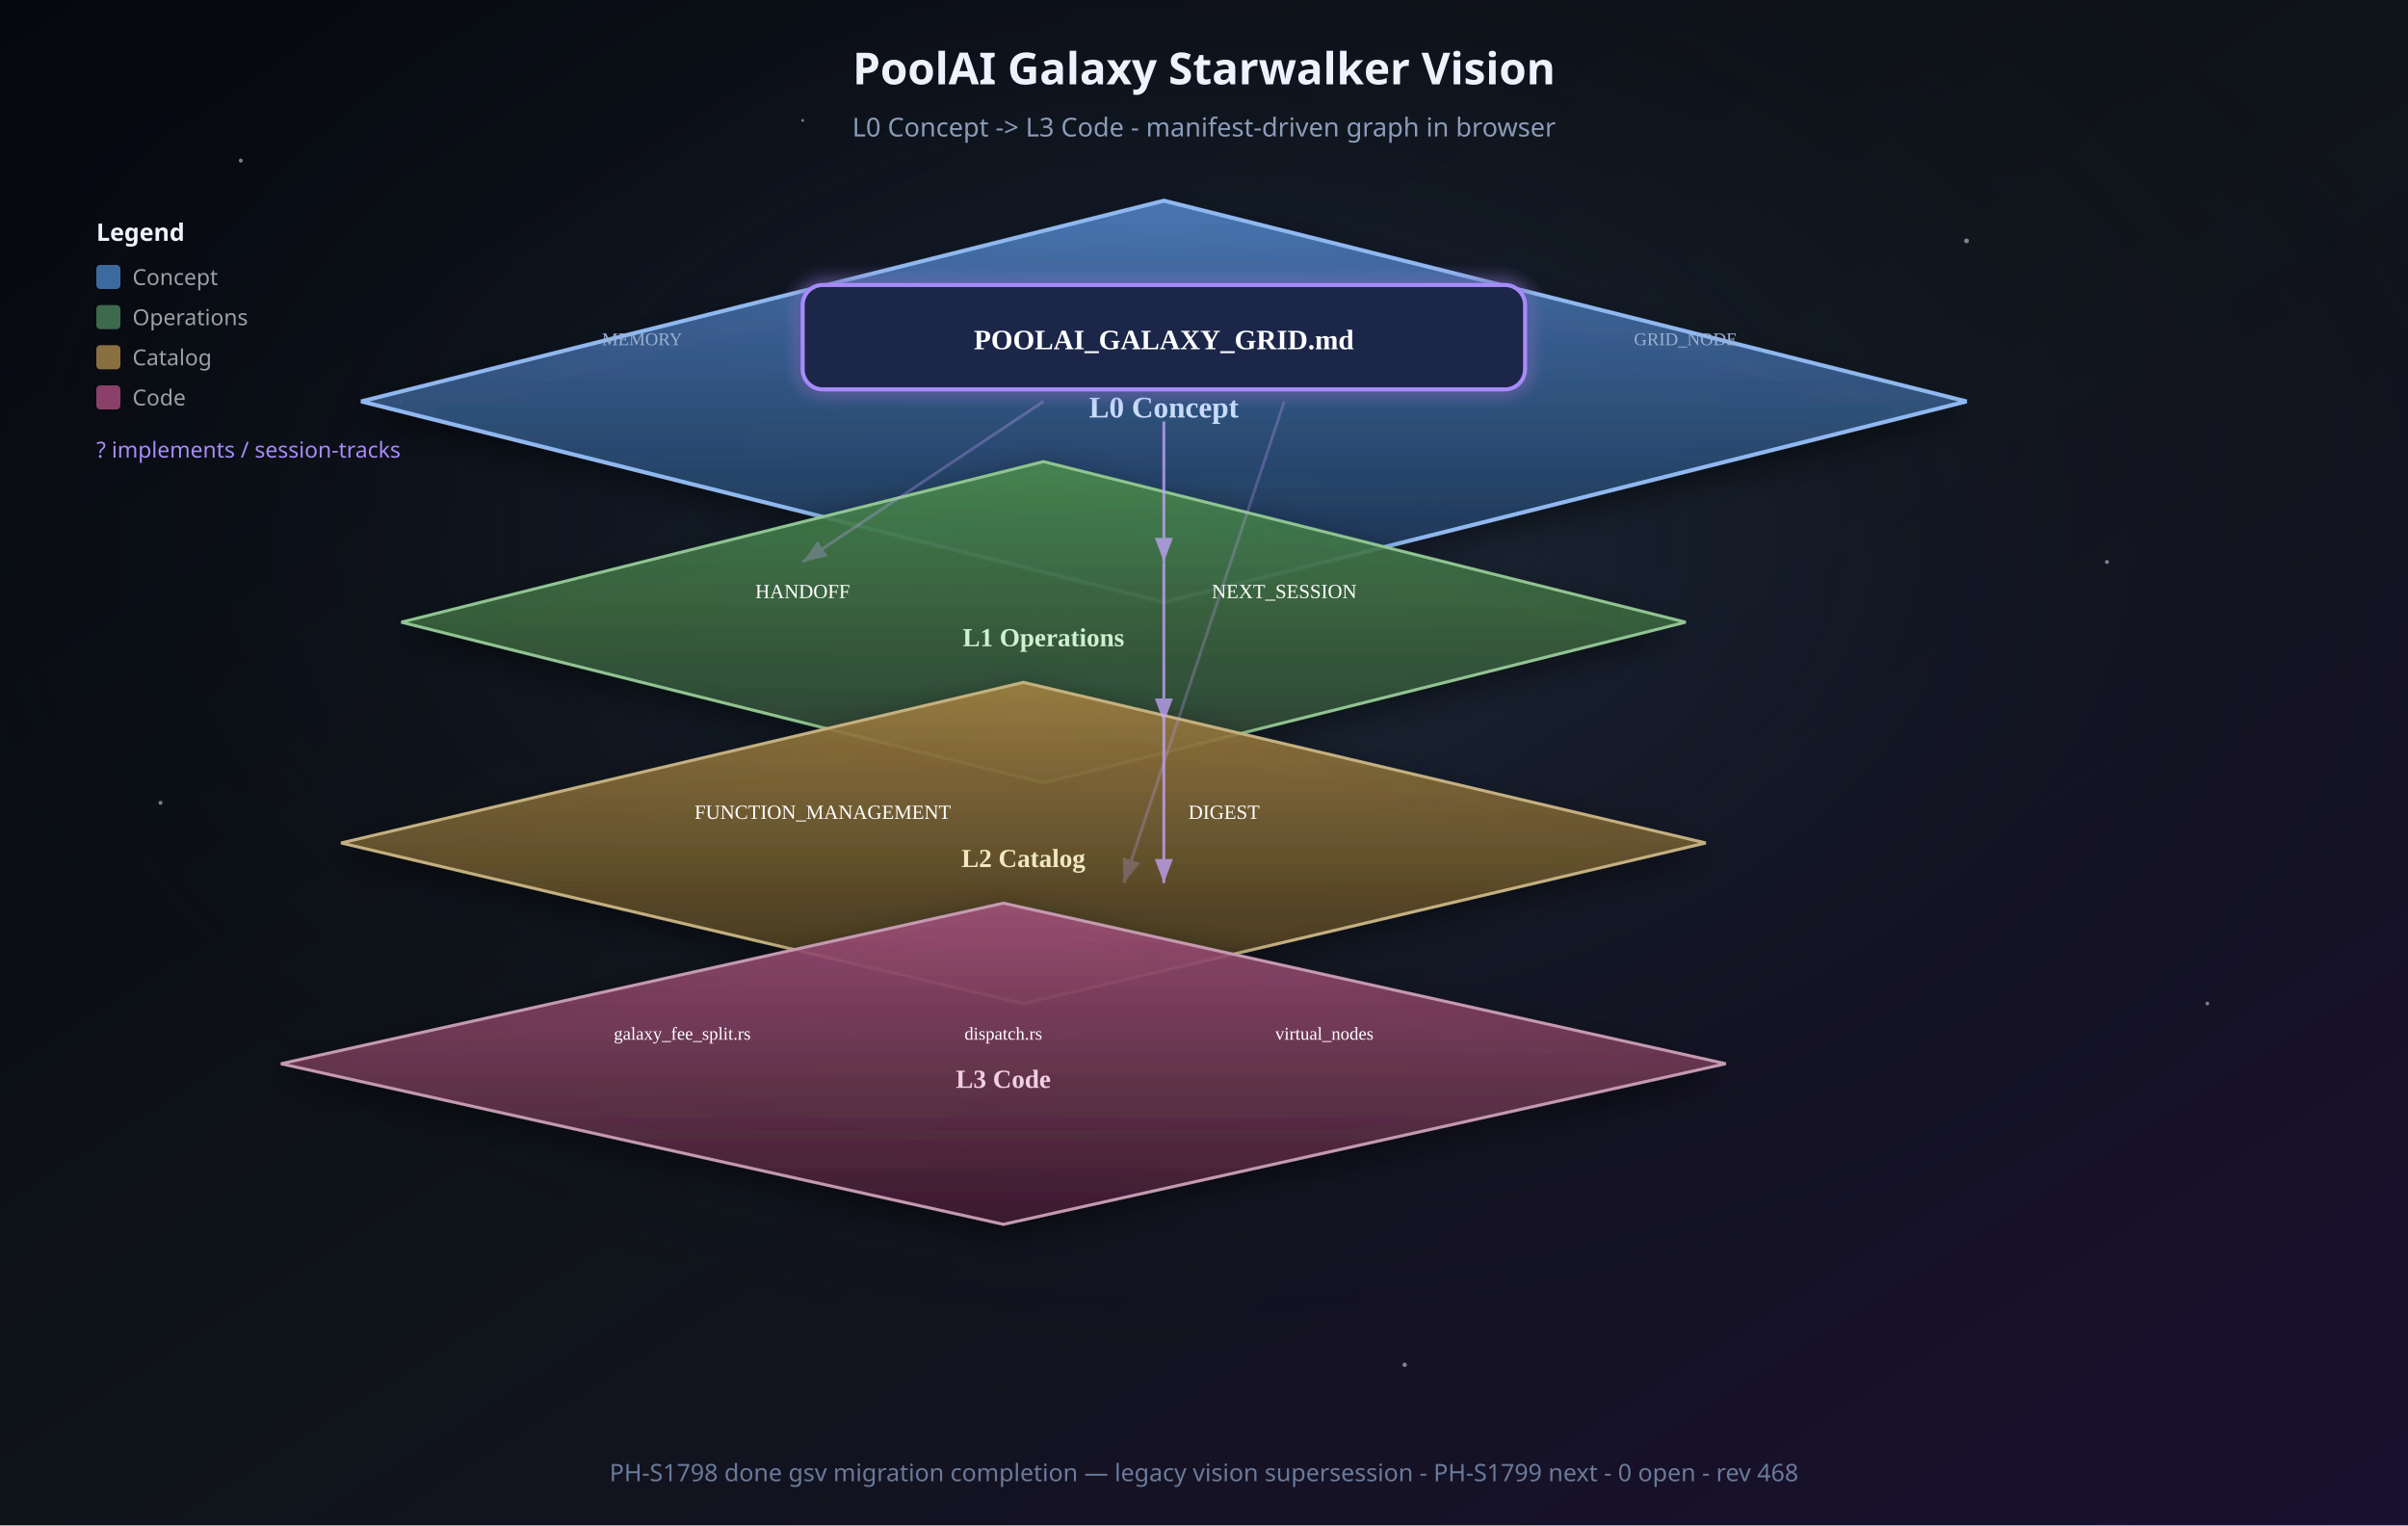
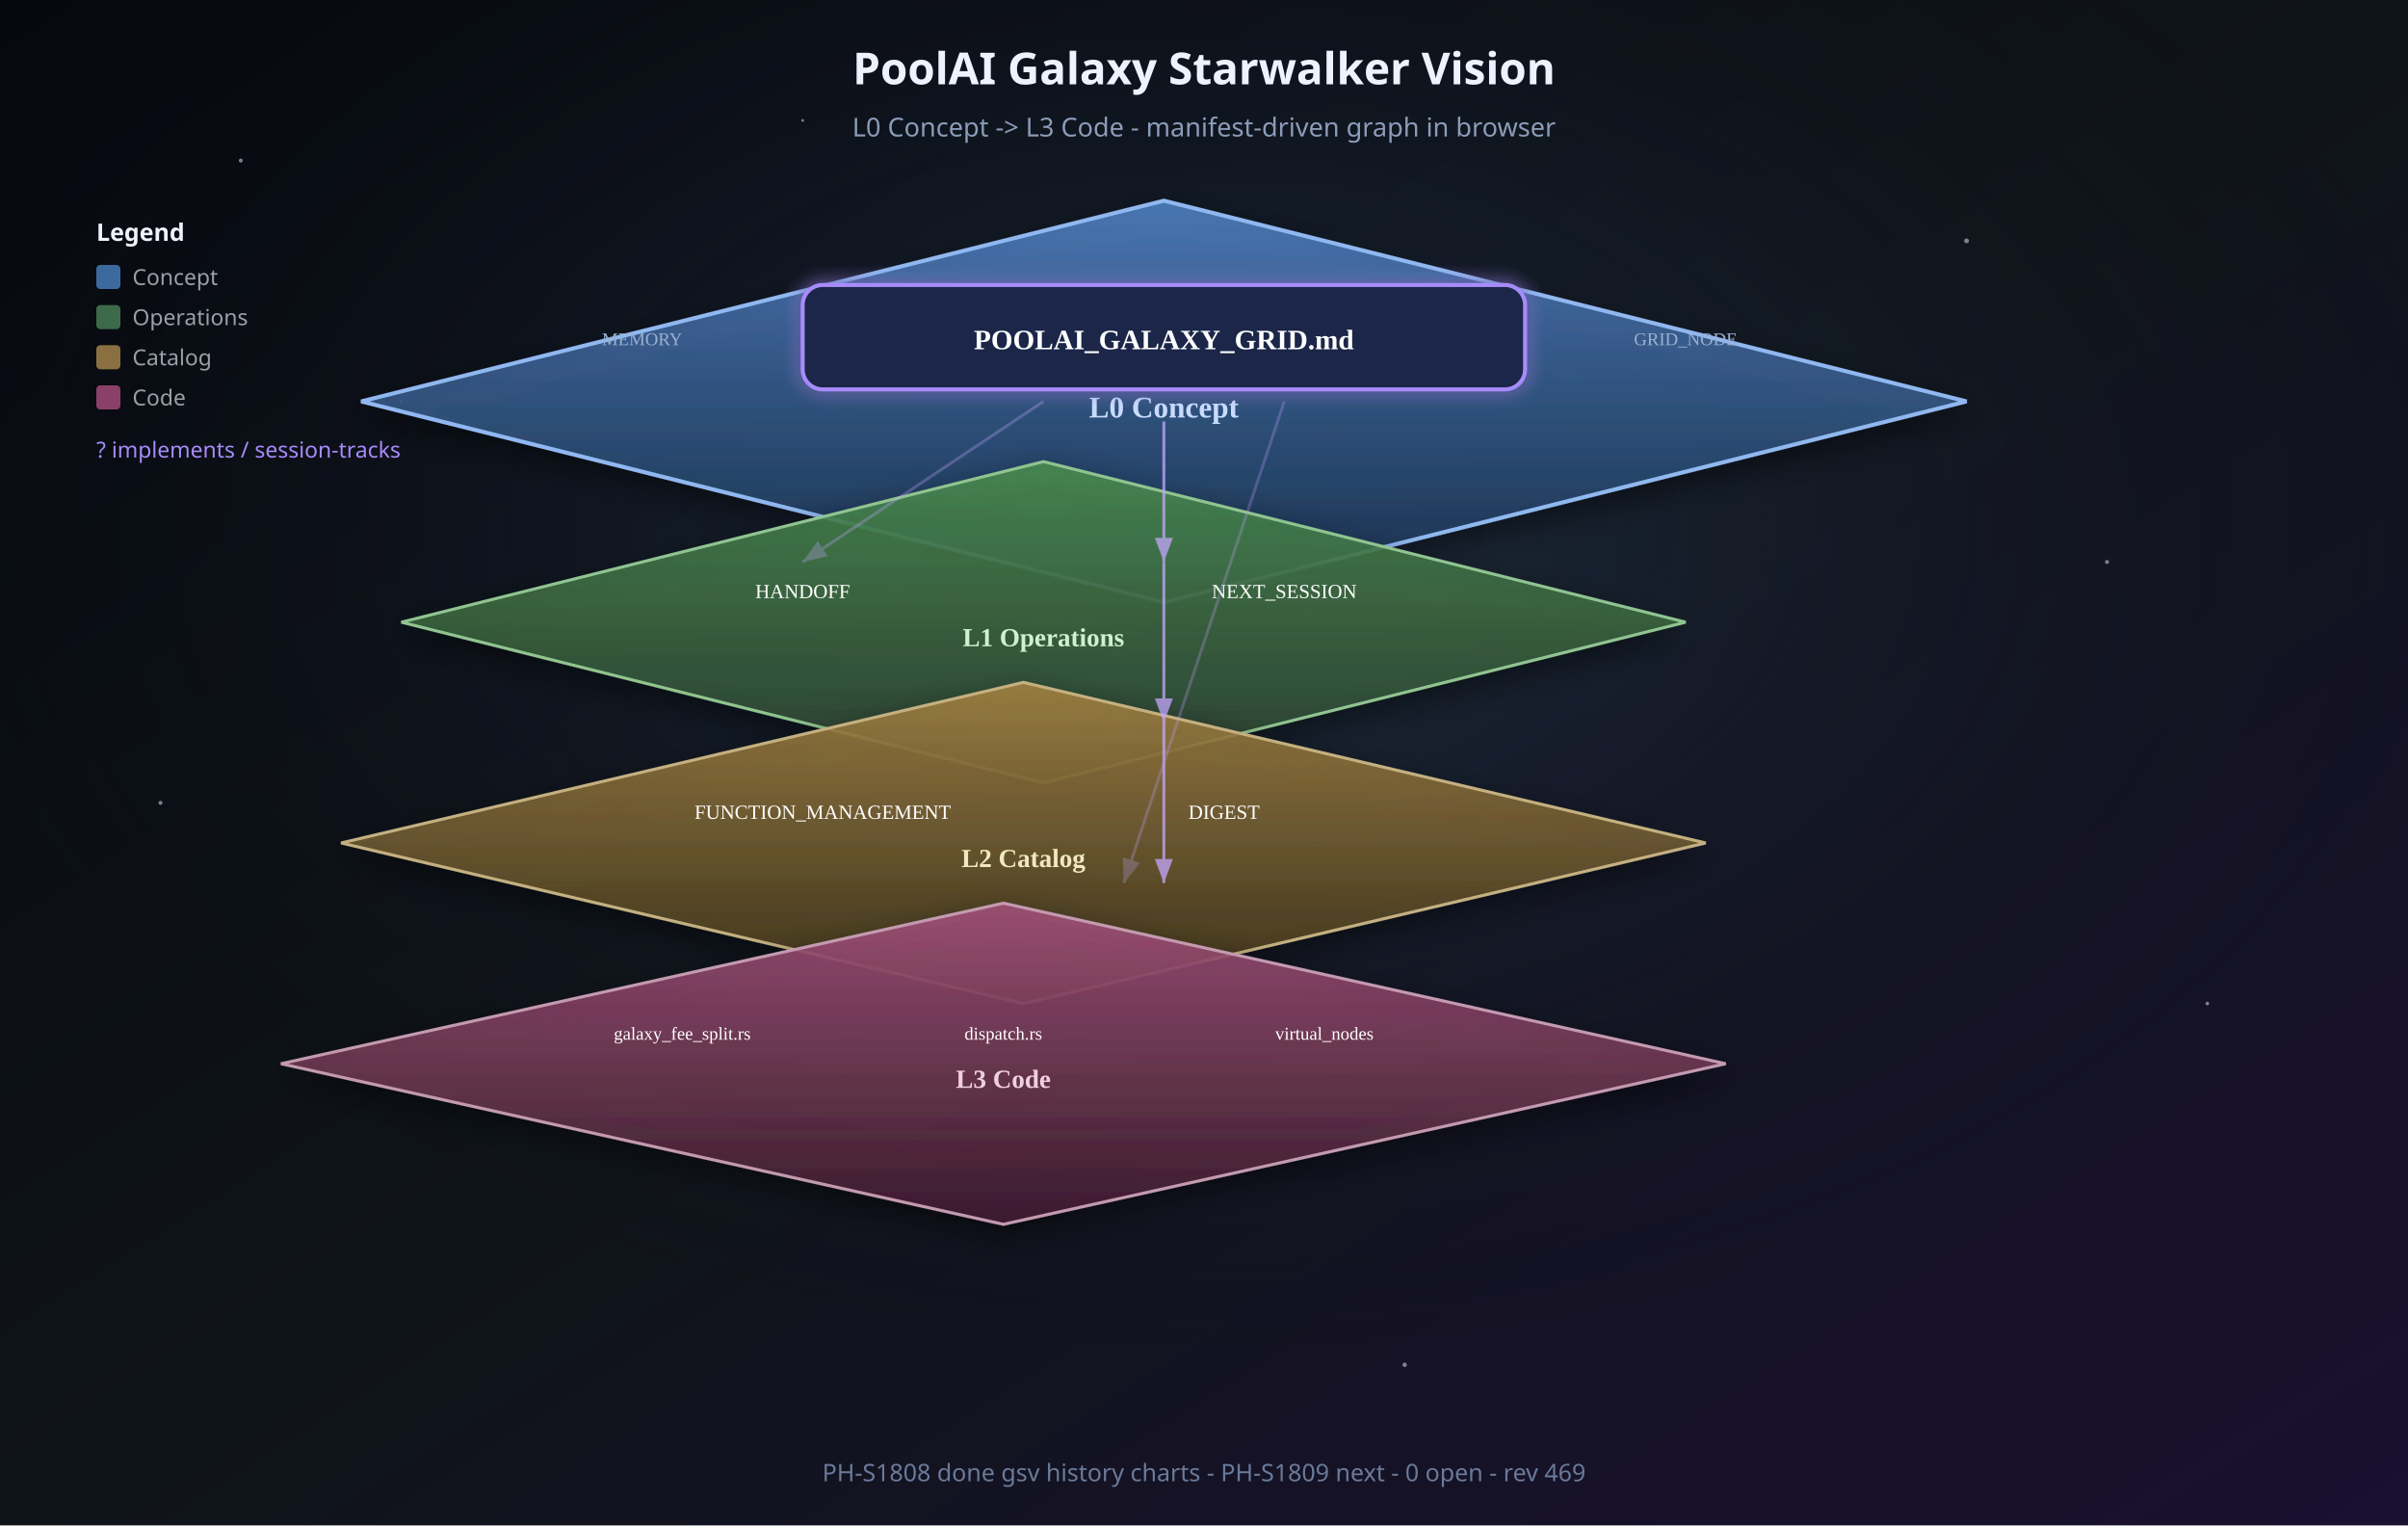
<svg xmlns="http://www.w3.org/2000/svg" viewBox="0 0 1200 760" role="img" aria-labelledby="title desc">
  <defs>
    <linearGradient id="bg" x1="0%" y1="0%" x2="100%" y2="100%">
      <stop offset="0%" stop-color="#06080f" />
      <stop offset="50%" stop-color="#0f1419" />
      <stop offset="100%" stop-color="#1a1030" />
    </linearGradient>
    <radialGradient id="nebula" cx="50%" cy="35%" r="55%">
      <stop offset="0%" stop-color="#3d5a8a" stop-opacity="0.35" />
      <stop offset="100%" stop-color="#06080f" stop-opacity="0" />
    </radialGradient>
    <linearGradient id="planeL0" x1="0%" y1="0%" x2="0%" y2="100%">
      <stop offset="0%" stop-color="#4a7ab8" stop-opacity="0.95" />
      <stop offset="100%" stop-color="#1e3350" stop-opacity="0.85" />
    </linearGradient>
    <linearGradient id="planeL1" x1="0%" y1="0%" x2="0%" y2="100%">
      <stop offset="0%" stop-color="#4a8a50" stop-opacity="0.9" />
      <stop offset="100%" stop-color="#2a4030" stop-opacity="0.85" />
    </linearGradient>
    <linearGradient id="planeL2" x1="0%" y1="0%" x2="0%" y2="100%">
      <stop offset="0%" stop-color="#a08040" stop-opacity="0.9" />
      <stop offset="100%" stop-color="#403520" stop-opacity="0.85" />
    </linearGradient>
    <linearGradient id="planeL3" x1="0%" y1="0%" x2="0%" y2="100%">
      <stop offset="0%" stop-color="#a05078" stop-opacity="0.9" />
      <stop offset="100%" stop-color="#402030" stop-opacity="0.85" />
    </linearGradient>
    <filter id="shadow" x="-30%" y="-30%" width="160%" height="160%">
      <feDropShadow dx="0" dy="6" stdDeviation="8" flood-color="#000" flood-opacity="0.5" />
    </filter>
    <filter id="glow" x="-50%" y="-50%" width="200%" height="200%">
      <feGaussianBlur stdDeviation="4" result="b" />
      <feMerge>
        <feMergeNode in="b" />
        <feMergeNode in="SourceGraphic" />
      </feMerge>
    </filter>
    <marker id="arrow" markerWidth="10" markerHeight="10" refX="8" refY="3" orient="auto">
      <path d="M0,0 L8,3 L0,6 Z" fill="#c4a5ff" />
    </marker>
  </defs>
  <rect width="1200" height="760" fill="url(#bg)" />
  <rect width="1200" height="760" fill="url(#nebula)" />
  <g fill="#e8f0ff" opacity="0.5">
    <circle cx="120" cy="80" r="1" />
    <circle cx="980" cy="120" r="1.2" />
    <circle cx="200" cy="200" r="0.8" />
    <circle cx="1050" cy="280" r="1" />
    <circle cx="80" cy="400" r="1" />
    <circle cx="1100" cy="500" r="0.9" />
    <circle cx="400" cy="60" r="0.7" />
    <circle cx="700" cy="680" r="1.1" />
  </g>
  <text x="600" y="42" text-anchor="middle" fill="#eef2ff" font-family="Segoe UI, system-ui, sans-serif" font-size="22" font-weight="600">PoolAI Galaxy Starwalker Vision</text>
  <text x="600" y="68" text-anchor="middle" fill="#8b9cb8" font-family="Segoe UI, system-ui, sans-serif" font-size="13">L0 Concept -&gt; L3 Code - manifest-driven graph in browser</text>
  <g transform="translate(180, 100)" filter="url(#shadow)">
    <path d="M0 100 L400 0 L800 100 L400 200 Z" fill="url(#planeL0)" stroke="#90b8f0" stroke-width="2" />
    <text x="400" y="108" text-anchor="middle" fill="#c8dcff" font-size="15" font-weight="700">L0 Concept</text>
    <g filter="url(#glow)">
      <rect x="220" y="42" width="360" height="52" rx="10" fill="#1a2848" stroke="#a78bfa" stroke-width="2" />
      <text x="400" y="74" text-anchor="middle" fill="#fff" font-size="14" font-weight="700">POOLAI_GALAXY_GRID.md</text>
    </g>
    <text x="140" y="72" text-anchor="middle" fill="#9ab0d0" font-size="9">MEMORY</text>
    <text x="660" y="72" text-anchor="middle" fill="#9ab0d0" font-size="9">GRID_NODE</text>
  </g>
  <g transform="translate(200, 230)" filter="url(#shadow)">
    <path d="M0 80 L320 0 L640 80 L320 160 Z" fill="url(#planeL1)" stroke="#90c490" stroke-width="1.5" />
    <text x="320" y="92" text-anchor="middle" fill="#d0f0d0" font-size="13" font-weight="600">L1 Operations</text>
    <text x="200" y="68" text-anchor="middle" fill="#fff" font-size="10">HANDOFF</text>
    <text x="440" y="68" text-anchor="middle" fill="#fff" font-size="10">NEXT_SESSION</text>
  </g>
  <g transform="translate(170, 340)" filter="url(#shadow)">
    <path d="M0 80 L340 0 L680 80 L340 160 Z" fill="url(#planeL2)" stroke="#c4b080" stroke-width="1.5" />
    <text x="340" y="92" text-anchor="middle" fill="#f0e8c0" font-size="13" font-weight="600">L2 Catalog</text>
    <text x="240" y="68" text-anchor="middle" fill="#fff" font-size="10">FUNCTION_MANAGEMENT</text>
    <text x="440" y="68" text-anchor="middle" fill="#fff" font-size="10">DIGEST</text>
  </g>
  <g transform="translate(140, 450)" filter="url(#shadow)">
    <path d="M0 80 L360 0 L720 80 L360 160 Z" fill="url(#planeL3)" stroke="#c49ab0" stroke-width="1.5" />
    <text x="360" y="92" text-anchor="middle" fill="#f0d0e0" font-size="13" font-weight="600">L3 Code</text>
    <text x="200" y="68" text-anchor="middle" fill="#fff" font-size="9">galaxy_fee_split.rs</text>
    <text x="360" y="68" text-anchor="middle" fill="#fff" font-size="9">dispatch.rs</text>
    <text x="520" y="68" text-anchor="middle" fill="#fff" font-size="9">virtual_nodes</text>
  </g>
  <g fill="none" stroke="#c4a5ff" stroke-width="1.5" marker-end="url(#arrow)" opacity="0.75">
    <path d="M580 210 L580 280" />
    <path d="M580 280 L580 360" />
    <path d="M580 360 L580 440" />
    <path d="M520 200 L400 280" opacity="0.4" />
    <path d="M640 200 L560 440" opacity="0.35" />
  </g>
  <g transform="translate(48, 120)" font-family="Segoe UI, system-ui, sans-serif" font-size="11">
    <text x="0" y="0" fill="#eef2ff" font-weight="600" font-size="12">Legend</text>
    <rect x="0" y="12" width="12" height="12" rx="2" fill="#3d6a9e" />
    <text x="18" y="22" fill="#9aa0a6">Concept</text>
    <rect x="0" y="32" width="12" height="12" rx="2" fill="#3d6a4a" />
    <text x="18" y="42" fill="#9aa0a6">Operations</text>
    <rect x="0" y="52" width="12" height="12" rx="2" fill="#8a7040" />
    <text x="18" y="62" fill="#9aa0a6">Catalog</text>
    <rect x="0" y="72" width="12" height="12" rx="2" fill="#8a4068" />
    <text x="18" y="82" fill="#9aa0a6">Code</text>
    <text x="0" y="108" fill="#a78bfa">? implements / session-tracks</text>
  </g>
-   <text x="600" y="738" text-anchor="middle" fill="#6a7a9a" font-family="Segoe UI, system-ui, sans-serif" font-size="12">PH-S1798 done gsv migration completion — legacy vision supersession - PH-S1799 next - 0 open - rev 468</text>
+   <text x="600" y="738" text-anchor="middle" fill="#6a7a9a" font-family="Segoe UI, system-ui, sans-serif" font-size="12">PH-S1808 done gsv history charts - PH-S1809 next - 0 open - rev 469</text>
</svg>
